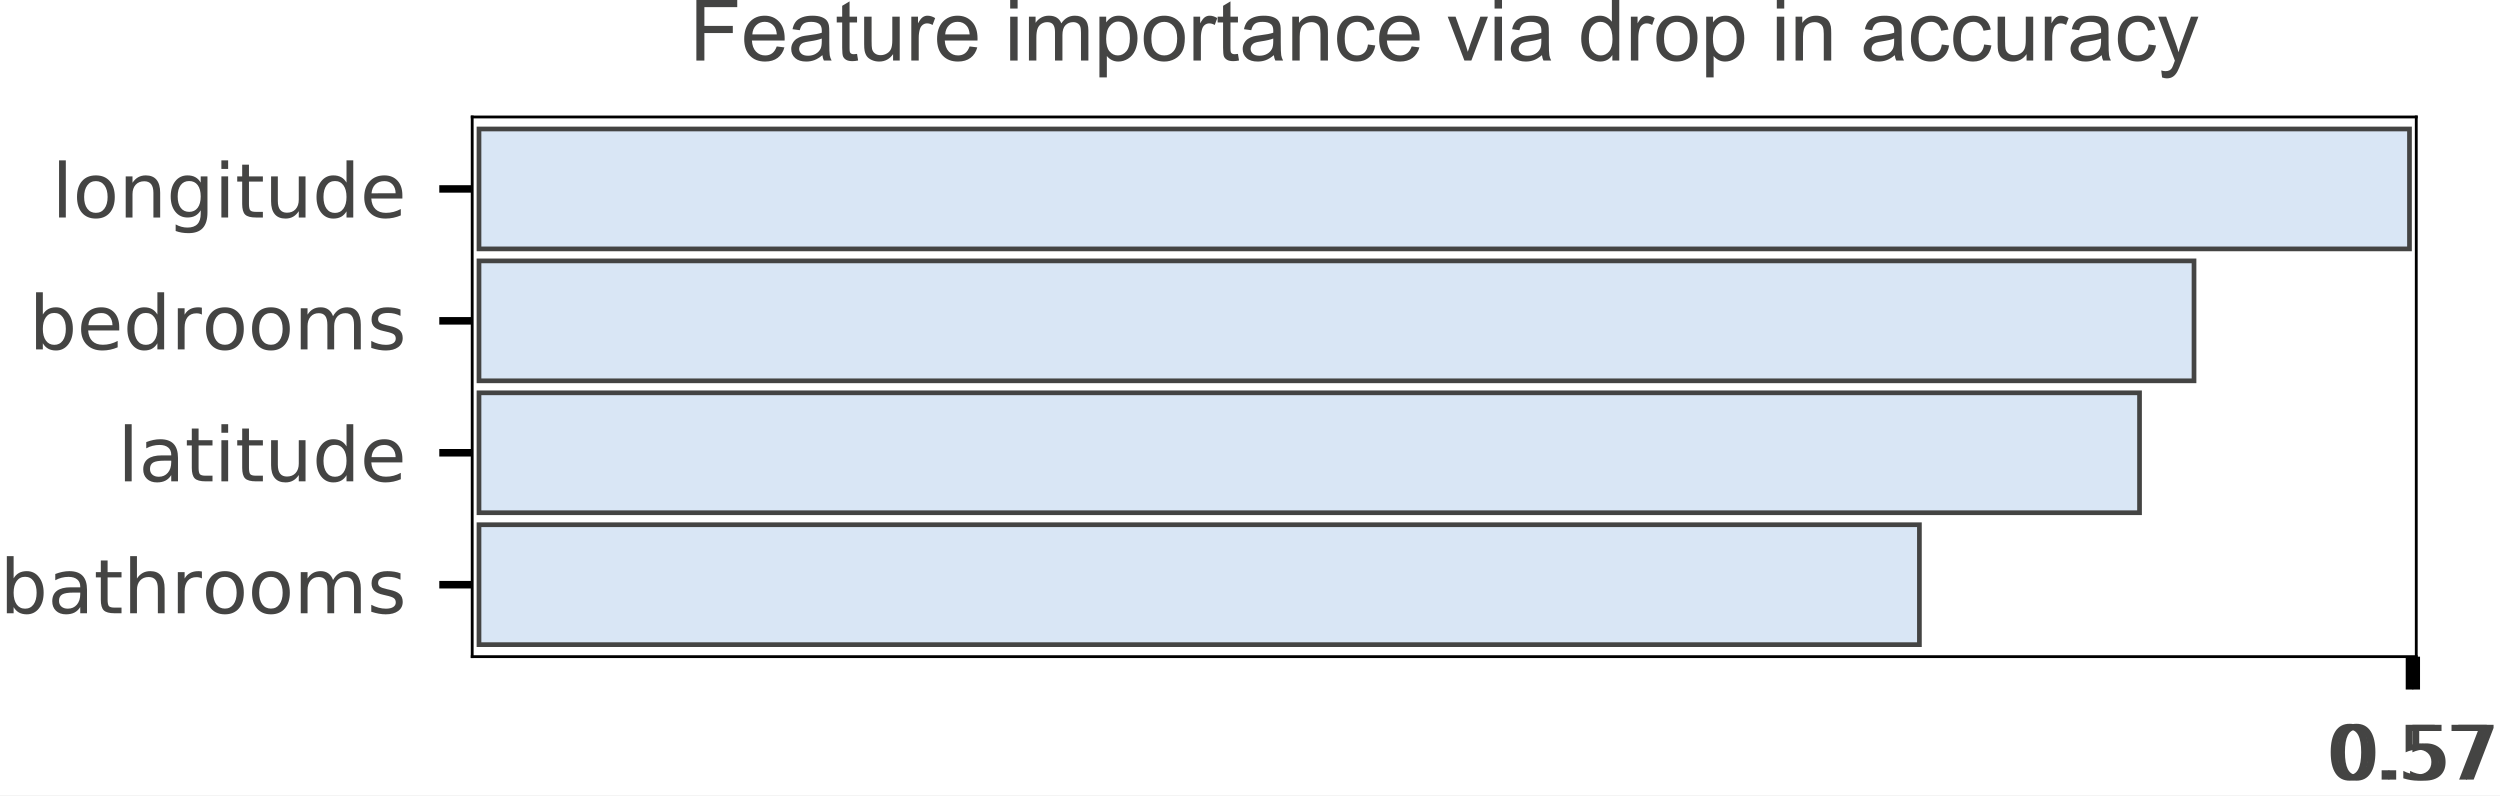
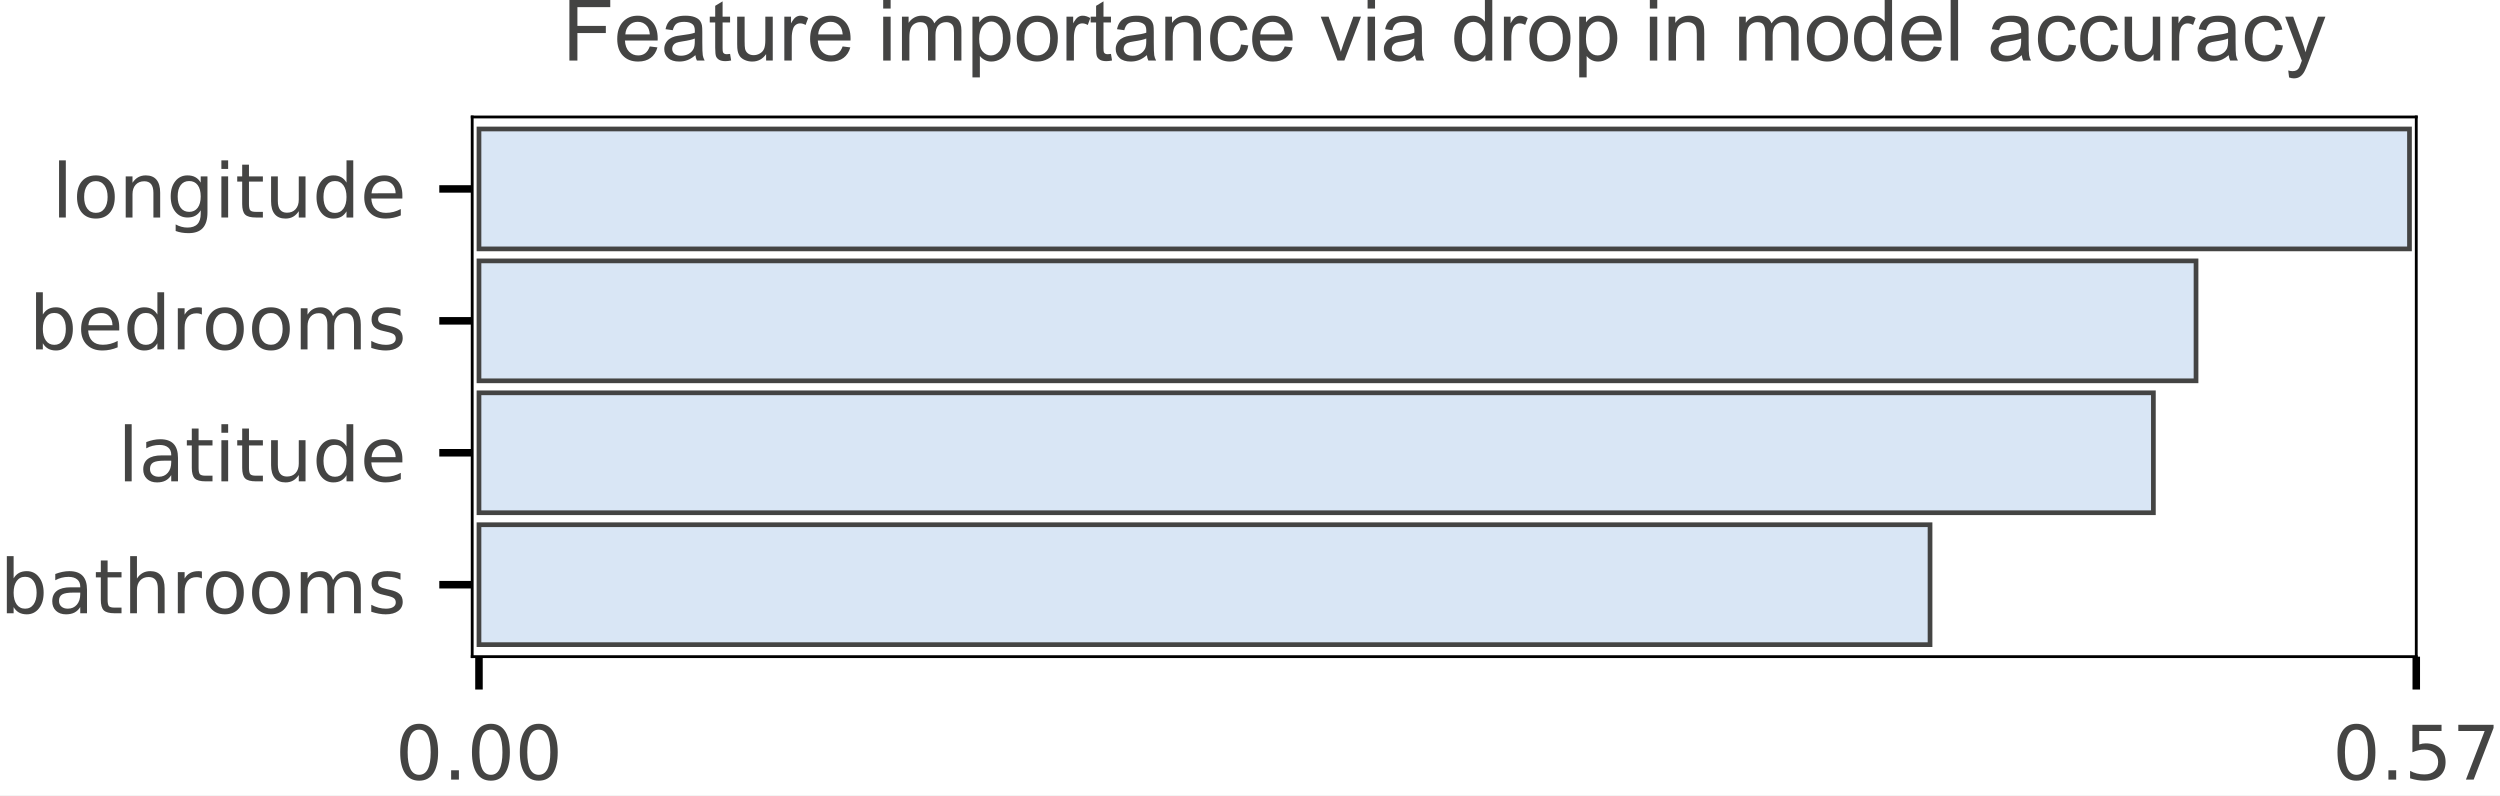
<svg xmlns="http://www.w3.org/2000/svg" xmlns:xlink="http://www.w3.org/1999/xlink" height="84.585pt" version="1.1" viewBox="0 0 265.905 84.585" width="265.905pt">
  <defs>
    <style type="text/css">
*{stroke-linecap:butt;stroke-linejoin:round;}
  </style>
  </defs>
  <g id="figure_1">
    <g id="patch_1">
      <path d="M 0 84.585  L 265.905 84.585  L 265.905 0  L 0 0  z " style="fill:#ffffff;" />
    </g>
    <g id="axes_1">
      <g id="patch_2">
        <path d="M 50.224 69.842  L 256.999 69.842  L 256.999 12.442  L 50.224 12.442  z " style="fill:#ffffff;" />
      </g>
      <g id="patch_3">
-         <path clip-path="url(#pfdb2f5b9d9)" d="M 50.946 13.718  L 256.277 13.718  L 256.277 26.473  L 50.946 26.473  z " style="fill:#d9e6f5;stroke:#444443;stroke-linejoin:miter;stroke-width:0.5;" />
+         <path clip-path="url(#p361fca8d8c)" d="M 50.945 13.718  L 256.277 13.718  L 256.277 26.473  L 50.945 26.473  z " style="fill:#d9e6f5;stroke:#444443;stroke-linejoin:miter;stroke-width:0.5;" />
      </g>
      <g id="patch_4">
-         <path clip-path="url(#pfdb2f5b9d9)" d="M 50.946 27.749  L 233.36 27.749  L 233.36 40.504  L 50.946 40.504  z " style="fill:#d9e6f5;stroke:#444443;stroke-linejoin:miter;stroke-width:0.5;" />
+         <path clip-path="url(#p361fca8d8c)" d="M 50.945 27.749  L 233.574 27.749  L 233.574 40.504  L 50.945 40.504  z " style="fill:#d9e6f5;stroke:#444443;stroke-linejoin:miter;stroke-width:0.5;" />
      </g>
      <g id="patch_5">
-         <path clip-path="url(#pfdb2f5b9d9)" d="M 50.946 41.78  L 227.565 41.78  L 227.565 54.535  L 50.946 54.535  z " style="fill:#d9e6f5;stroke:#444443;stroke-linejoin:miter;stroke-width:0.5;" />
+         <path clip-path="url(#p361fca8d8c)" d="M 50.945 41.78  L 229.038 41.78  L 229.038 54.535  L 50.945 54.535  z " style="fill:#d9e6f5;stroke:#444443;stroke-linejoin:miter;stroke-width:0.5;" />
      </g>
      <g id="patch_6">
-         <path clip-path="url(#pfdb2f5b9d9)" d="M 50.946 55.811  L 204.152 55.811  L 204.152 68.566  L 50.946 68.566  z " style="fill:#d9e6f5;stroke:#444443;stroke-linejoin:miter;stroke-width:0.5;" />
+         <path clip-path="url(#p361fca8d8c)" d="M 50.945 55.811  L 205.283 55.811  L 205.283 68.566  L 50.945 68.566  z " style="fill:#d9e6f5;stroke:#444443;stroke-linejoin:miter;stroke-width:0.5;" />
      </g>
      <g id="matplotlib.axis_1">
        <g id="xtick_1">
          <g id="line2d_1">
            <defs>
-               <path d="M 0 0  L 0 3.5  " id="m1417b11c9b" style="stroke:#000000;stroke-width:0.8;" />
-             </defs>
-             <g>
-               <use style="stroke:#000000;stroke-width:0.8;" x="256.277" xlink:href="#m1417b11c9b" y="69.842" />
+               <path d="M 0 0  L 0 3.5  " id="m98551289a4" style="stroke:#000000;stroke-width:0.8;" />
+             </defs>
+             <g>
+               <use style="stroke:#000000;stroke-width:0.8;" x="50.945" xlink:href="#m98551289a4" y="69.842" />
            </g>
          </g>
          <g id="text_1">
            <defs>
              <path d="M 31.781 66.406  Q 24.172 66.406 20.328 58.906  Q 16.5 51.422 16.5 36.375  Q 16.5 21.391 20.328 13.891  Q 24.172 6.391 31.781 6.391  Q 39.453 6.391 43.281 13.891  Q 47.125 21.391 47.125 36.375  Q 47.125 51.422 43.281 58.906  Q 39.453 66.406 31.781 66.406  z M 31.781 74.219  Q 44.047 74.219 50.516 64.516  Q 56.984 54.828 56.984 36.375  Q 56.984 17.969 50.516 8.266  Q 44.047 -1.422 31.781 -1.422  Q 19.531 -1.422 13.062 8.266  Q 6.594 17.969 6.594 36.375  Q 6.594 54.828 13.062 64.516  Q 19.531 74.219 31.781 74.219  z " id="DejaVuSans-30" />
              <path d="M 10.688 12.406  L 21 12.406  L 21 0  L 10.688 0  z " id="DejaVuSans-2e" />
+             </defs>
+             <g style="fill:#444443;" transform="translate(42.0389 82.92078)scale(0.08 -0.08)">
+               <use xlink:href="#DejaVuSans-30" />
+               <use x="63.623" xlink:href="#DejaVuSans-2e" />
+               <use x="95.41" xlink:href="#DejaVuSans-30" />
+               <use x="159.033" xlink:href="#DejaVuSans-30" />
+             </g>
+           </g>
+         </g>
+         <g id="xtick_2">
+           <g id="line2d_2">
+             <g>
+               <use style="stroke:#000000;stroke-width:0.8;" x="256.999" xlink:href="#m98551289a4" y="69.842" />
+             </g>
+           </g>
+           <g id="text_2">
+             <defs>
              <path d="M 10.797 72.906  L 49.516 72.906  L 49.516 64.594  L 19.828 64.594  L 19.828 46.734  Q 21.969 47.469 24.109 47.828  Q 26.266 48.188 28.422 48.188  Q 40.625 48.188 47.75 41.5  Q 54.891 34.812 54.891 23.391  Q 54.891 11.625 47.562 5.094  Q 40.234 -1.422 26.906 -1.422  Q 22.312 -1.422 17.547 -0.641  Q 12.797 0.141 7.719 1.703  L 7.719 11.625  Q 12.109 9.234 16.797 8.062  Q 21.484 6.891 26.703 6.891  Q 35.156 6.891 40.078 11.328  Q 45.016 15.766 45.016 23.391  Q 45.016 31 40.078 35.438  Q 35.156 39.891 26.703 39.891  Q 22.75 39.891 18.812 39.016  Q 14.891 38.141 10.797 36.281  z " id="DejaVuSans-35" />
              <path d="M 8.203 72.906  L 55.078 72.906  L 55.078 68.703  L 28.609 0  L 18.312 0  L 43.219 64.594  L 8.203 64.594  z " id="DejaVuSans-37" />
            </defs>
-             <g style="fill:#444443;" transform="translate(247.3704 82.92078)scale(0.08 -0.08)">
-               <use xlink:href="#DejaVuSans-30" />
-               <use x="63.623" xlink:href="#DejaVuSans-2e" />
-               <use x="95.41" xlink:href="#DejaVuSans-35" />
-               <use x="159.033" xlink:href="#DejaVuSans-37" />
-             </g>
-           </g>
-         </g>
-         <g id="xtick_2">
-           <g id="line2d_2">
-             <g>
-               <use style="stroke:#000000;stroke-width:0.8;" x="256.999" xlink:href="#m1417b11c9b" y="69.842" />
-             </g>
-           </g>
-           <g id="text_2">
            <g style="fill:#444443;" transform="translate(248.0925 82.92078)scale(0.08 -0.08)">
              <use xlink:href="#DejaVuSans-30" />
              <use x="63.623" xlink:href="#DejaVuSans-2e" />
              <use x="95.41" xlink:href="#DejaVuSans-35" />
              <use x="159.033" xlink:href="#DejaVuSans-37" />
            </g>
          </g>
        </g>
      </g>
      <g id="matplotlib.axis_2">
        <g id="ytick_1">
          <g id="line2d_3">
            <defs>
-               <path d="M 0 0  L -3.5 0  " id="m9f3e15256e" style="stroke:#000000;stroke-width:0.8;" />
-             </defs>
-             <g>
-               <use style="stroke:#000000;stroke-width:0.8;" x="50.224" xlink:href="#m9f3e15256e" y="20.095" />
+               <path d="M 0 0  L -3.5 0  " id="ma11568a7a4" style="stroke:#000000;stroke-width:0.8;" />
+             </defs>
+             <g>
+               <use style="stroke:#000000;stroke-width:0.8;" x="50.224" xlink:href="#ma11568a7a4" y="20.095" />
            </g>
          </g>
          <g id="text_3">
            <defs>
              <path d="M 9.422 75.984  L 18.406 75.984  L 18.406 0  L 9.422 0  z " id="DejaVuSans-6c" />
              <path d="M 30.609 48.391  Q 23.391 48.391 19.188 42.75  Q 14.984 37.109 14.984 27.297  Q 14.984 17.484 19.156 11.844  Q 23.344 6.203 30.609 6.203  Q 37.797 6.203 41.984 11.859  Q 46.188 17.531 46.188 27.297  Q 46.188 37.016 41.984 42.703  Q 37.797 48.391 30.609 48.391  z M 30.609 56  Q 42.328 56 49.016 48.375  Q 55.719 40.766 55.719 27.297  Q 55.719 13.875 49.016 6.219  Q 42.328 -1.422 30.609 -1.422  Q 18.844 -1.422 12.172 6.219  Q 5.516 13.875 5.516 27.297  Q 5.516 40.766 12.172 48.375  Q 18.844 56 30.609 56  z " id="DejaVuSans-6f" />
              <path d="M 54.891 33.016  L 54.891 0  L 45.906 0  L 45.906 32.719  Q 45.906 40.484 42.875 44.328  Q 39.844 48.188 33.797 48.188  Q 26.516 48.188 22.312 43.547  Q 18.109 38.922 18.109 30.906  L 18.109 0  L 9.078 0  L 9.078 54.688  L 18.109 54.688  L 18.109 46.188  Q 21.344 51.125 25.703 53.562  Q 30.078 56 35.797 56  Q 45.219 56 50.047 50.172  Q 54.891 44.344 54.891 33.016  z " id="DejaVuSans-6e" />
              <path d="M 45.406 27.984  Q 45.406 37.75 41.375 43.109  Q 37.359 48.484 30.078 48.484  Q 22.859 48.484 18.828 43.109  Q 14.797 37.75 14.797 27.984  Q 14.797 18.266 18.828 12.891  Q 22.859 7.516 30.078 7.516  Q 37.359 7.516 41.375 12.891  Q 45.406 18.266 45.406 27.984  z M 54.391 6.781  Q 54.391 -7.172 48.188 -13.984  Q 42 -20.797 29.203 -20.797  Q 24.469 -20.797 20.266 -20.094  Q 16.062 -19.391 12.109 -17.922  L 12.109 -9.188  Q 16.062 -11.328 19.922 -12.344  Q 23.781 -13.375 27.781 -13.375  Q 36.625 -13.375 41.016 -8.766  Q 45.406 -4.156 45.406 5.172  L 45.406 9.625  Q 42.625 4.781 38.281 2.391  Q 33.938 0 27.875 0  Q 17.828 0 11.672 7.656  Q 5.516 15.328 5.516 27.984  Q 5.516 40.672 11.672 48.328  Q 17.828 56 27.875 56  Q 33.938 56 38.281 53.609  Q 42.625 51.219 45.406 46.391  L 45.406 54.688  L 54.391 54.688  z " id="DejaVuSans-67" />
              <path d="M 9.422 54.688  L 18.406 54.688  L 18.406 0  L 9.422 0  z M 9.422 75.984  L 18.406 75.984  L 18.406 64.594  L 9.422 64.594  z " id="DejaVuSans-69" />
              <path d="M 18.312 70.219  L 18.312 54.688  L 36.812 54.688  L 36.812 47.703  L 18.312 47.703  L 18.312 18.016  Q 18.312 11.328 20.141 9.422  Q 21.969 7.516 27.594 7.516  L 36.812 7.516  L 36.812 0  L 27.594 0  Q 17.188 0 13.234 3.875  Q 9.281 7.766 9.281 18.016  L 9.281 47.703  L 2.688 47.703  L 2.688 54.688  L 9.281 54.688  L 9.281 70.219  z " id="DejaVuSans-74" />
              <path d="M 8.5 21.578  L 8.5 54.688  L 17.484 54.688  L 17.484 21.922  Q 17.484 14.156 20.5 10.266  Q 23.531 6.391 29.594 6.391  Q 36.859 6.391 41.078 11.031  Q 45.312 15.672 45.312 23.688  L 45.312 54.688  L 54.297 54.688  L 54.297 0  L 45.312 0  L 45.312 8.406  Q 42.047 3.422 37.719 1  Q 33.406 -1.422 27.688 -1.422  Q 18.266 -1.422 13.375 4.438  Q 8.5 10.297 8.5 21.578  z M 31.109 56  z " id="DejaVuSans-75" />
              <path d="M 45.406 46.391  L 45.406 75.984  L 54.391 75.984  L 54.391 0  L 45.406 0  L 45.406 8.203  Q 42.578 3.328 38.25 0.953  Q 33.938 -1.422 27.875 -1.422  Q 17.969 -1.422 11.734 6.484  Q 5.516 14.406 5.516 27.297  Q 5.516 40.188 11.734 48.094  Q 17.969 56 27.875 56  Q 33.938 56 38.25 53.625  Q 42.578 51.266 45.406 46.391  z M 14.797 27.297  Q 14.797 17.391 18.875 11.75  Q 22.953 6.109 30.078 6.109  Q 37.203 6.109 41.297 11.75  Q 45.406 17.391 45.406 27.297  Q 45.406 37.203 41.297 42.844  Q 37.203 48.484 30.078 48.484  Q 22.953 48.484 18.875 42.844  Q 14.797 37.203 14.797 27.297  z " id="DejaVuSans-64" />
              <path d="M 56.203 29.594  L 56.203 25.203  L 14.891 25.203  Q 15.484 15.922 20.484 11.062  Q 25.484 6.203 34.422 6.203  Q 39.594 6.203 44.453 7.469  Q 49.312 8.734 54.109 11.281  L 54.109 2.781  Q 49.266 0.734 44.188 -0.344  Q 39.109 -1.422 33.891 -1.422  Q 20.797 -1.422 13.156 6.188  Q 5.516 13.812 5.516 26.812  Q 5.516 40.234 12.766 48.109  Q 20.016 56 32.328 56  Q 43.359 56 49.781 48.891  Q 56.203 41.797 56.203 29.594  z M 47.219 32.234  Q 47.125 39.594 43.094 43.984  Q 39.062 48.391 32.422 48.391  Q 24.906 48.391 20.391 44.141  Q 15.875 39.891 15.188 32.172  z " id="DejaVuSans-65" />
            </defs>
            <g style="fill:#444443;" transform="translate(5.5275 23.13474)scale(0.08 -0.08)">
              <use xlink:href="#DejaVuSans-6c" />
              <use x="27.783" xlink:href="#DejaVuSans-6f" />
              <use x="88.965" xlink:href="#DejaVuSans-6e" />
              <use x="152.344" xlink:href="#DejaVuSans-67" />
              <use x="215.82" xlink:href="#DejaVuSans-69" />
              <use x="243.604" xlink:href="#DejaVuSans-74" />
              <use x="282.812" xlink:href="#DejaVuSans-75" />
              <use x="346.191" xlink:href="#DejaVuSans-64" />
              <use x="409.668" xlink:href="#DejaVuSans-65" />
            </g>
          </g>
        </g>
        <g id="ytick_2">
          <g id="line2d_4">
            <g>
-               <use style="stroke:#000000;stroke-width:0.8;" x="50.224" xlink:href="#m9f3e15256e" y="34.126" />
+               <use style="stroke:#000000;stroke-width:0.8;" x="50.224" xlink:href="#ma11568a7a4" y="34.126" />
            </g>
          </g>
          <g id="text_4">
            <defs>
              <path d="M 48.688 27.297  Q 48.688 37.203 44.609 42.844  Q 40.531 48.484 33.406 48.484  Q 26.266 48.484 22.188 42.844  Q 18.109 37.203 18.109 27.297  Q 18.109 17.391 22.188 11.75  Q 26.266 6.109 33.406 6.109  Q 40.531 6.109 44.609 11.75  Q 48.688 17.391 48.688 27.297  z M 18.109 46.391  Q 20.953 51.266 25.266 53.625  Q 29.594 56 35.594 56  Q 45.562 56 51.781 48.094  Q 58.016 40.188 58.016 27.297  Q 58.016 14.406 51.781 6.484  Q 45.562 -1.422 35.594 -1.422  Q 29.594 -1.422 25.266 0.953  Q 20.953 3.328 18.109 8.203  L 18.109 0  L 9.078 0  L 9.078 75.984  L 18.109 75.984  z " id="DejaVuSans-62" />
              <path d="M 41.109 46.297  Q 39.594 47.172 37.812 47.578  Q 36.031 48 33.891 48  Q 26.266 48 22.188 43.047  Q 18.109 38.094 18.109 28.812  L 18.109 0  L 9.078 0  L 9.078 54.688  L 18.109 54.688  L 18.109 46.188  Q 20.953 51.172 25.484 53.578  Q 30.031 56 36.531 56  Q 37.453 56 38.578 55.875  Q 39.703 55.766 41.062 55.516  z " id="DejaVuSans-72" />
              <path d="M 52 44.188  Q 55.375 50.25 60.062 53.125  Q 64.75 56 71.094 56  Q 79.641 56 84.281 50.016  Q 88.922 44.047 88.922 33.016  L 88.922 0  L 79.891 0  L 79.891 32.719  Q 79.891 40.578 77.094 44.375  Q 74.312 48.188 68.609 48.188  Q 61.625 48.188 57.562 43.547  Q 53.516 38.922 53.516 30.906  L 53.516 0  L 44.484 0  L 44.484 32.719  Q 44.484 40.625 41.703 44.406  Q 38.922 48.188 33.109 48.188  Q 26.219 48.188 22.156 43.531  Q 18.109 38.875 18.109 30.906  L 18.109 0  L 9.078 0  L 9.078 54.688  L 18.109 54.688  L 18.109 46.188  Q 21.188 51.219 25.484 53.609  Q 29.781 56 35.688 56  Q 41.656 56 45.828 52.969  Q 50 49.953 52 44.188  z " id="DejaVuSans-6d" />
              <path d="M 44.281 53.078  L 44.281 44.578  Q 40.484 46.531 36.375 47.5  Q 32.281 48.484 27.875 48.484  Q 21.188 48.484 17.844 46.438  Q 14.5 44.391 14.5 40.281  Q 14.5 37.156 16.891 35.375  Q 19.281 33.594 26.516 31.984  L 29.594 31.297  Q 39.156 29.25 43.188 25.516  Q 47.219 21.781 47.219 15.094  Q 47.219 7.469 41.188 3.016  Q 35.156 -1.422 24.609 -1.422  Q 20.219 -1.422 15.453 -0.562  Q 10.688 0.297 5.422 2  L 5.422 11.281  Q 10.406 8.688 15.234 7.391  Q 20.062 6.109 24.812 6.109  Q 31.156 6.109 34.562 8.281  Q 37.984 10.453 37.984 14.406  Q 37.984 18.062 35.516 20.016  Q 33.062 21.969 24.703 23.781  L 21.578 24.516  Q 13.234 26.266 9.516 29.906  Q 5.812 33.547 5.812 39.891  Q 5.812 47.609 11.281 51.797  Q 16.75 56 26.812 56  Q 31.781 56 36.172 55.266  Q 40.578 54.547 44.281 53.078  z " id="DejaVuSans-73" />
            </defs>
            <g style="fill:#444443;" transform="translate(3.1075 37.16585)scale(0.08 -0.08)">
              <use xlink:href="#DejaVuSans-62" />
              <use x="63.477" xlink:href="#DejaVuSans-65" />
              <use x="125" xlink:href="#DejaVuSans-64" />
              <use x="188.477" xlink:href="#DejaVuSans-72" />
              <use x="229.559" xlink:href="#DejaVuSans-6f" />
              <use x="290.74" xlink:href="#DejaVuSans-6f" />
              <use x="351.922" xlink:href="#DejaVuSans-6d" />
              <use x="449.334" xlink:href="#DejaVuSans-73" />
            </g>
          </g>
        </g>
        <g id="ytick_3">
          <g id="line2d_5">
            <g>
-               <use style="stroke:#000000;stroke-width:0.8;" x="50.224" xlink:href="#m9f3e15256e" y="48.158" />
+               <use style="stroke:#000000;stroke-width:0.8;" x="50.224" xlink:href="#ma11568a7a4" y="48.158" />
            </g>
          </g>
          <g id="text_5">
            <defs>
              <path d="M 34.281 27.484  Q 23.391 27.484 19.188 25  Q 14.984 22.516 14.984 16.5  Q 14.984 11.719 18.141 8.906  Q 21.297 6.109 26.703 6.109  Q 34.188 6.109 38.703 11.406  Q 43.219 16.703 43.219 25.484  L 43.219 27.484  z M 52.203 31.203  L 52.203 0  L 43.219 0  L 43.219 8.297  Q 40.141 3.328 35.547 0.953  Q 30.953 -1.422 24.312 -1.422  Q 15.922 -1.422 10.953 3.297  Q 6 8.016 6 15.922  Q 6 25.141 12.172 29.828  Q 18.359 34.516 30.609 34.516  L 43.219 34.516  L 43.219 35.406  Q 43.219 41.609 39.141 45  Q 35.062 48.391 27.688 48.391  Q 23 48.391 18.547 47.266  Q 14.109 46.141 10.016 43.891  L 10.016 52.203  Q 14.938 54.109 19.578 55.047  Q 24.219 56 28.609 56  Q 40.484 56 46.344 49.844  Q 52.203 43.703 52.203 31.203  z " id="DejaVuSans-61" />
            </defs>
            <g style="fill:#444443;" transform="translate(12.5325 51.19696)scale(0.08 -0.08)">
              <use xlink:href="#DejaVuSans-6c" />
              <use x="27.783" xlink:href="#DejaVuSans-61" />
              <use x="89.062" xlink:href="#DejaVuSans-74" />
              <use x="128.271" xlink:href="#DejaVuSans-69" />
              <use x="156.055" xlink:href="#DejaVuSans-74" />
              <use x="195.264" xlink:href="#DejaVuSans-75" />
              <use x="258.643" xlink:href="#DejaVuSans-64" />
              <use x="322.119" xlink:href="#DejaVuSans-65" />
            </g>
          </g>
        </g>
        <g id="ytick_4">
          <g id="line2d_6">
            <g>
-               <use style="stroke:#000000;stroke-width:0.8;" x="50.224" xlink:href="#m9f3e15256e" y="62.189" />
+               <use style="stroke:#000000;stroke-width:0.8;" x="50.224" xlink:href="#ma11568a7a4" y="62.189" />
            </g>
          </g>
          <g id="text_6">
            <defs>
              <path d="M 54.891 33.016  L 54.891 0  L 45.906 0  L 45.906 32.719  Q 45.906 40.484 42.875 44.328  Q 39.844 48.188 33.797 48.188  Q 26.516 48.188 22.312 43.547  Q 18.109 38.922 18.109 30.906  L 18.109 0  L 9.078 0  L 9.078 75.984  L 18.109 75.984  L 18.109 46.188  Q 21.344 51.125 25.703 53.562  Q 30.078 56 35.797 56  Q 45.219 56 50.047 50.172  Q 54.891 44.344 54.891 33.016  z " id="DejaVuSans-68" />
            </defs>
            <g style="fill:#444443;" transform="translate(0 65.22807)scale(0.08 -0.08)">
              <use xlink:href="#DejaVuSans-62" />
              <use x="63.477" xlink:href="#DejaVuSans-61" />
              <use x="124.756" xlink:href="#DejaVuSans-74" />
              <use x="163.965" xlink:href="#DejaVuSans-68" />
              <use x="227.344" xlink:href="#DejaVuSans-72" />
              <use x="268.426" xlink:href="#DejaVuSans-6f" />
              <use x="329.607" xlink:href="#DejaVuSans-6f" />
              <use x="390.789" xlink:href="#DejaVuSans-6d" />
              <use x="488.201" xlink:href="#DejaVuSans-73" />
            </g>
          </g>
        </g>
      </g>
      <g id="patch_7">
        <path d="M 50.224 69.842  L 50.224 12.442  " style="fill:none;stroke:#000000;stroke-linecap:square;stroke-linejoin:miter;stroke-width:0.3;" />
      </g>
      <g id="patch_8">
        <path d="M 256.999 69.842  L 256.999 12.442  " style="fill:none;stroke:#000000;stroke-linecap:square;stroke-linejoin:miter;stroke-width:0.3;" />
      </g>
      <g id="patch_9">
        <path d="M 50.224 69.842  L 256.999 69.842  " style="fill:none;stroke:#000000;stroke-linecap:square;stroke-linejoin:miter;stroke-width:0.3;" />
      </g>
      <g id="patch_10">
        <path d="M 50.224 12.442  L 256.999 12.442  " style="fill:none;stroke:#000000;stroke-linecap:square;stroke-linejoin:miter;stroke-width:0.3;" />
      </g>
      <g id="text_7">
        <defs>
          <path d="M 8.203 0  L 8.203 71.578  L 56.5 71.578  L 56.5 63.141  L 17.672 63.141  L 17.672 40.969  L 51.266 40.969  L 51.266 32.516  L 17.672 32.516  L 17.672 0  z " id="ArialMT-46" />
          <path d="M 42.094 16.703  L 51.172 15.578  Q 49.031 7.625 43.219 3.219  Q 37.406 -1.172 28.375 -1.172  Q 17 -1.172 10.328 5.828  Q 3.656 12.844 3.656 25.484  Q 3.656 38.578 10.391 45.797  Q 17.141 53.031 27.875 53.031  Q 38.281 53.031 44.875 45.953  Q 51.469 38.875 51.469 26.031  Q 51.469 25.25 51.422 23.688  L 12.75 23.688  Q 13.234 15.141 17.578 10.594  Q 21.922 6.062 28.422 6.062  Q 33.25 6.062 36.672 8.594  Q 40.094 11.141 42.094 16.703  z M 13.234 30.906  L 42.188 30.906  Q 41.609 37.453 38.875 40.719  Q 34.672 45.797 27.984 45.797  Q 21.922 45.797 17.797 41.75  Q 13.672 37.703 13.234 30.906  z " id="ArialMT-65" />
          <path d="M 40.438 6.391  Q 35.547 2.25 31.031 0.531  Q 26.516 -1.172 21.344 -1.172  Q 12.797 -1.172 8.203 3  Q 3.609 7.172 3.609 13.672  Q 3.609 17.484 5.344 20.625  Q 7.078 23.781 9.891 25.688  Q 12.703 27.594 16.219 28.562  Q 18.797 29.25 24.031 29.891  Q 34.672 31.156 39.703 32.906  Q 39.75 34.719 39.75 35.203  Q 39.75 40.578 37.25 42.781  Q 33.891 45.75 27.25 45.75  Q 21.047 45.75 18.094 43.578  Q 15.141 41.406 13.719 35.891  L 5.125 37.062  Q 6.297 42.578 8.984 45.969  Q 11.672 49.359 16.75 51.188  Q 21.828 53.031 28.516 53.031  Q 35.156 53.031 39.297 51.469  Q 43.453 49.906 45.406 47.531  Q 47.359 45.172 48.141 41.547  Q 48.578 39.312 48.578 33.453  L 48.578 21.734  Q 48.578 9.469 49.141 6.219  Q 49.703 2.984 51.375 0  L 42.188 0  Q 40.828 2.734 40.438 6.391  z M 39.703 26.031  Q 34.906 24.078 25.344 22.703  Q 19.922 21.922 17.672 20.938  Q 15.438 19.969 14.203 18.094  Q 12.984 16.219 12.984 13.922  Q 12.984 10.406 15.641 8.062  Q 18.312 5.719 23.438 5.719  Q 28.516 5.719 32.469 7.938  Q 36.422 10.156 38.281 14.016  Q 39.703 17 39.703 22.797  z " id="ArialMT-61" />
          <path d="M 25.781 7.859  L 27.047 0.094  Q 23.344 -0.688 20.406 -0.688  Q 15.625 -0.688 12.984 0.828  Q 10.359 2.344 9.281 4.812  Q 8.203 7.281 8.203 15.188  L 8.203 45.016  L 1.766 45.016  L 1.766 51.859  L 8.203 51.859  L 8.203 64.703  L 16.938 69.969  L 16.938 51.859  L 25.781 51.859  L 25.781 45.016  L 16.938 45.016  L 16.938 14.703  Q 16.938 10.938 17.406 9.859  Q 17.875 8.797 18.922 8.156  Q 19.969 7.516 21.922 7.516  Q 23.391 7.516 25.781 7.859  z " id="ArialMT-74" />
          <path d="M 40.578 0  L 40.578 7.625  Q 34.516 -1.172 24.125 -1.172  Q 19.531 -1.172 15.547 0.578  Q 11.578 2.344 9.641 5  Q 7.719 7.672 6.938 11.531  Q 6.391 14.109 6.391 19.734  L 6.391 51.859  L 15.188 51.859  L 15.188 23.094  Q 15.188 16.219 15.719 13.812  Q 16.547 10.359 19.234 8.375  Q 21.922 6.391 25.875 6.391  Q 29.828 6.391 33.297 8.422  Q 36.766 10.453 38.203 13.938  Q 39.656 17.438 39.656 24.078  L 39.656 51.859  L 48.438 51.859  L 48.438 0  z " id="ArialMT-75" />
          <path d="M 6.5 0  L 6.5 51.859  L 14.406 51.859  L 14.406 44  Q 17.438 49.516 20 51.266  Q 22.562 53.031 25.641 53.031  Q 30.078 53.031 34.672 50.203  L 31.641 42.047  Q 28.422 43.953 25.203 43.953  Q 22.312 43.953 20.016 42.219  Q 17.719 40.484 16.75 37.406  Q 15.281 32.719 15.281 27.156  L 15.281 0  z " id="ArialMT-72" />
          <path id="ArialMT-20" />
          <path d="M 6.641 61.469  L 6.641 71.578  L 15.438 71.578  L 15.438 61.469  z M 6.641 0  L 6.641 51.859  L 15.438 51.859  L 15.438 0  z " id="ArialMT-69" />
          <path d="M 6.594 0  L 6.594 51.859  L 14.453 51.859  L 14.453 44.578  Q 16.891 48.391 20.938 50.703  Q 25 53.031 30.172 53.031  Q 35.938 53.031 39.625 50.641  Q 43.312 48.25 44.828 43.953  Q 50.984 53.031 60.844 53.031  Q 68.562 53.031 72.703 48.75  Q 76.859 44.484 76.859 35.594  L 76.859 0  L 68.109 0  L 68.109 32.672  Q 68.109 37.938 67.25 40.25  Q 66.406 42.578 64.156 43.984  Q 61.922 45.406 58.891 45.406  Q 53.422 45.406 49.797 41.766  Q 46.188 38.141 46.188 30.125  L 46.188 0  L 37.406 0  L 37.406 33.688  Q 37.406 39.547 35.25 42.469  Q 33.109 45.406 28.219 45.406  Q 24.516 45.406 21.359 43.453  Q 18.219 41.5 16.797 37.734  Q 15.375 33.984 15.375 26.906  L 15.375 0  z " id="ArialMT-6d" />
          <path d="M 6.594 -19.875  L 6.594 51.859  L 14.594 51.859  L 14.594 45.125  Q 17.438 49.078 21 51.047  Q 24.562 53.031 29.641 53.031  Q 36.281 53.031 41.359 49.609  Q 46.438 46.188 49.016 39.953  Q 51.609 33.734 51.609 26.312  Q 51.609 18.359 48.75 11.984  Q 45.906 5.609 40.453 2.219  Q 35.016 -1.172 29 -1.172  Q 24.609 -1.172 21.109 0.688  Q 17.625 2.547 15.375 5.375  L 15.375 -19.875  z M 14.547 25.641  Q 14.547 15.625 18.594 10.844  Q 22.656 6.062 28.422 6.062  Q 34.281 6.062 38.453 11.016  Q 42.625 15.969 42.625 26.375  Q 42.625 36.281 38.547 41.203  Q 34.469 46.141 28.812 46.141  Q 23.188 46.141 18.859 40.891  Q 14.547 35.641 14.547 25.641  z " id="ArialMT-70" />
          <path d="M 3.328 25.922  Q 3.328 40.328 11.328 47.266  Q 18.016 53.031 27.641 53.031  Q 38.328 53.031 45.109 46.016  Q 51.906 39.016 51.906 26.656  Q 51.906 16.656 48.906 10.906  Q 45.906 5.172 40.156 2  Q 34.422 -1.172 27.641 -1.172  Q 16.75 -1.172 10.031 5.812  Q 3.328 12.797 3.328 25.922  z M 12.359 25.922  Q 12.359 15.969 16.703 11.016  Q 21.047 6.062 27.641 6.062  Q 34.188 6.062 38.531 11.031  Q 42.875 16.016 42.875 26.219  Q 42.875 35.844 38.5 40.797  Q 34.125 45.75 27.641 45.75  Q 21.047 45.75 16.703 40.812  Q 12.359 35.891 12.359 25.922  z " id="ArialMT-6f" />
          <path d="M 6.594 0  L 6.594 51.859  L 14.5 51.859  L 14.5 44.484  Q 20.219 53.031 31 53.031  Q 35.688 53.031 39.625 51.344  Q 43.562 49.656 45.516 46.922  Q 47.469 44.188 48.25 40.438  Q 48.734 37.984 48.734 31.891  L 48.734 0  L 39.938 0  L 39.938 31.547  Q 39.938 36.922 38.906 39.578  Q 37.891 42.234 35.281 43.812  Q 32.672 45.406 29.156 45.406  Q 23.531 45.406 19.453 41.844  Q 15.375 38.281 15.375 28.328  L 15.375 0  z " id="ArialMT-6e" />
          <path d="M 40.438 19  L 49.078 17.875  Q 47.656 8.938 41.812 3.875  Q 35.984 -1.172 27.484 -1.172  Q 16.844 -1.172 10.375 5.781  Q 3.906 12.75 3.906 25.734  Q 3.906 34.125 6.688 40.422  Q 9.469 46.734 15.156 49.875  Q 20.844 53.031 27.547 53.031  Q 35.984 53.031 41.359 48.75  Q 46.734 44.484 48.25 36.625  L 39.703 35.297  Q 38.484 40.531 35.375 43.156  Q 32.281 45.797 27.875 45.797  Q 21.234 45.797 17.078 41.031  Q 12.938 36.281 12.938 25.984  Q 12.938 15.531 16.938 10.797  Q 20.953 6.062 27.391 6.062  Q 32.562 6.062 36.031 9.234  Q 39.5 12.406 40.438 19  z " id="ArialMT-63" />
          <path d="M 21 0  L 1.266 51.859  L 10.547 51.859  L 21.688 20.797  Q 23.484 15.766 25 10.359  Q 26.172 14.453 28.266 20.219  L 39.797 51.859  L 48.828 51.859  L 29.203 0  z " id="ArialMT-76" />
          <path d="M 40.234 0  L 40.234 6.547  Q 35.297 -1.172 25.734 -1.172  Q 19.531 -1.172 14.328 2.25  Q 9.125 5.672 6.266 11.797  Q 3.422 17.922 3.422 25.875  Q 3.422 33.641 6 39.969  Q 8.594 46.297 13.766 49.656  Q 18.953 53.031 25.344 53.031  Q 30.031 53.031 33.688 51.047  Q 37.359 49.078 39.656 45.906  L 39.656 71.578  L 48.391 71.578  L 48.391 0  z M 12.453 25.875  Q 12.453 15.922 16.641 10.984  Q 20.844 6.062 26.562 6.062  Q 32.328 6.062 36.344 10.766  Q 40.375 15.484 40.375 25.141  Q 40.375 35.797 36.266 40.766  Q 32.172 45.75 26.172 45.75  Q 20.312 45.75 16.375 40.969  Q 12.453 36.188 12.453 25.875  z " id="ArialMT-64" />
+           <path d="M 6.391 0  L 6.391 71.578  L 15.188 71.578  L 15.188 0  z " id="ArialMT-6c" />
          <path d="M 6.203 -19.969  L 5.219 -11.719  Q 8.109 -12.5 10.25 -12.5  Q 13.188 -12.5 14.938 -11.516  Q 16.703 -10.547 17.828 -8.797  Q 18.656 -7.469 20.516 -2.25  Q 20.75 -1.516 21.297 -0.094  L 1.609 51.859  L 11.078 51.859  L 21.875 21.828  Q 23.969 16.109 25.641 9.812  Q 27.156 15.875 29.25 21.625  L 40.328 51.859  L 49.125 51.859  L 29.391 -0.875  Q 26.219 -9.422 24.469 -12.641  Q 22.125 -17 19.094 -19.016  Q 16.062 -21.047 11.859 -21.047  Q 9.328 -21.047 6.203 -19.969  z " id="ArialMT-79" />
        </defs>
-         <g style="fill:#444443;" transform="translate(73.32914 6.442031)scale(0.09 -0.09)">
+         <g style="fill:#444443;" transform="translate(59.82352 6.442031)scale(0.09 -0.09)">
          <use xlink:href="#ArialMT-46" />
          <use x="61.084" xlink:href="#ArialMT-65" />
          <use x="116.699" xlink:href="#ArialMT-61" />
          <use x="172.314" xlink:href="#ArialMT-74" />
          <use x="200.098" xlink:href="#ArialMT-75" />
          <use x="255.713" xlink:href="#ArialMT-72" />
          <use x="289.014" xlink:href="#ArialMT-65" />
          <use x="344.629" xlink:href="#ArialMT-20" />
          <use x="372.412" xlink:href="#ArialMT-69" />
          <use x="394.629" xlink:href="#ArialMT-6d" />
          <use x="477.93" xlink:href="#ArialMT-70" />
          <use x="533.545" xlink:href="#ArialMT-6f" />
          <use x="589.16" xlink:href="#ArialMT-72" />
          <use x="622.461" xlink:href="#ArialMT-74" />
          <use x="650.244" xlink:href="#ArialMT-61" />
          <use x="705.859" xlink:href="#ArialMT-6e" />
          <use x="761.475" xlink:href="#ArialMT-63" />
          <use x="811.475" xlink:href="#ArialMT-65" />
          <use x="867.09" xlink:href="#ArialMT-20" />
          <use x="894.873" xlink:href="#ArialMT-76" />
          <use x="944.873" xlink:href="#ArialMT-69" />
          <use x="967.09" xlink:href="#ArialMT-61" />
          <use x="1022.705" xlink:href="#ArialMT-20" />
          <use x="1050.488" xlink:href="#ArialMT-64" />
          <use x="1106.104" xlink:href="#ArialMT-72" />
          <use x="1139.404" xlink:href="#ArialMT-6f" />
          <use x="1195.02" xlink:href="#ArialMT-70" />
          <use x="1250.635" xlink:href="#ArialMT-20" />
          <use x="1278.418" xlink:href="#ArialMT-69" />
          <use x="1300.635" xlink:href="#ArialMT-6e" />
          <use x="1356.25" xlink:href="#ArialMT-20" />
-           <use x="1384.033" xlink:href="#ArialMT-61" />
-           <use x="1439.648" xlink:href="#ArialMT-63" />
-           <use x="1489.648" xlink:href="#ArialMT-63" />
-           <use x="1539.648" xlink:href="#ArialMT-75" />
-           <use x="1595.264" xlink:href="#ArialMT-72" />
-           <use x="1628.564" xlink:href="#ArialMT-61" />
-           <use x="1684.18" xlink:href="#ArialMT-63" />
-           <use x="1734.18" xlink:href="#ArialMT-79" />
+           <use x="1384.033" xlink:href="#ArialMT-6d" />
+           <use x="1467.334" xlink:href="#ArialMT-6f" />
+           <use x="1522.949" xlink:href="#ArialMT-64" />
+           <use x="1578.564" xlink:href="#ArialMT-65" />
+           <use x="1634.18" xlink:href="#ArialMT-6c" />
+           <use x="1656.396" xlink:href="#ArialMT-20" />
+           <use x="1684.18" xlink:href="#ArialMT-61" />
+           <use x="1739.795" xlink:href="#ArialMT-63" />
+           <use x="1789.795" xlink:href="#ArialMT-63" />
+           <use x="1839.795" xlink:href="#ArialMT-75" />
+           <use x="1895.41" xlink:href="#ArialMT-72" />
+           <use x="1928.711" xlink:href="#ArialMT-61" />
+           <use x="1984.326" xlink:href="#ArialMT-63" />
+           <use x="2034.326" xlink:href="#ArialMT-79" />
        </g>
      </g>
    </g>
  </g>
  <defs>
-     <clipPath id="pfdb2f5b9d9">
+     <clipPath id="p361fca8d8c">
      <rect height="57.4" width="206.775" x="50.224" y="12.442" />
    </clipPath>
  </defs>
</svg>
